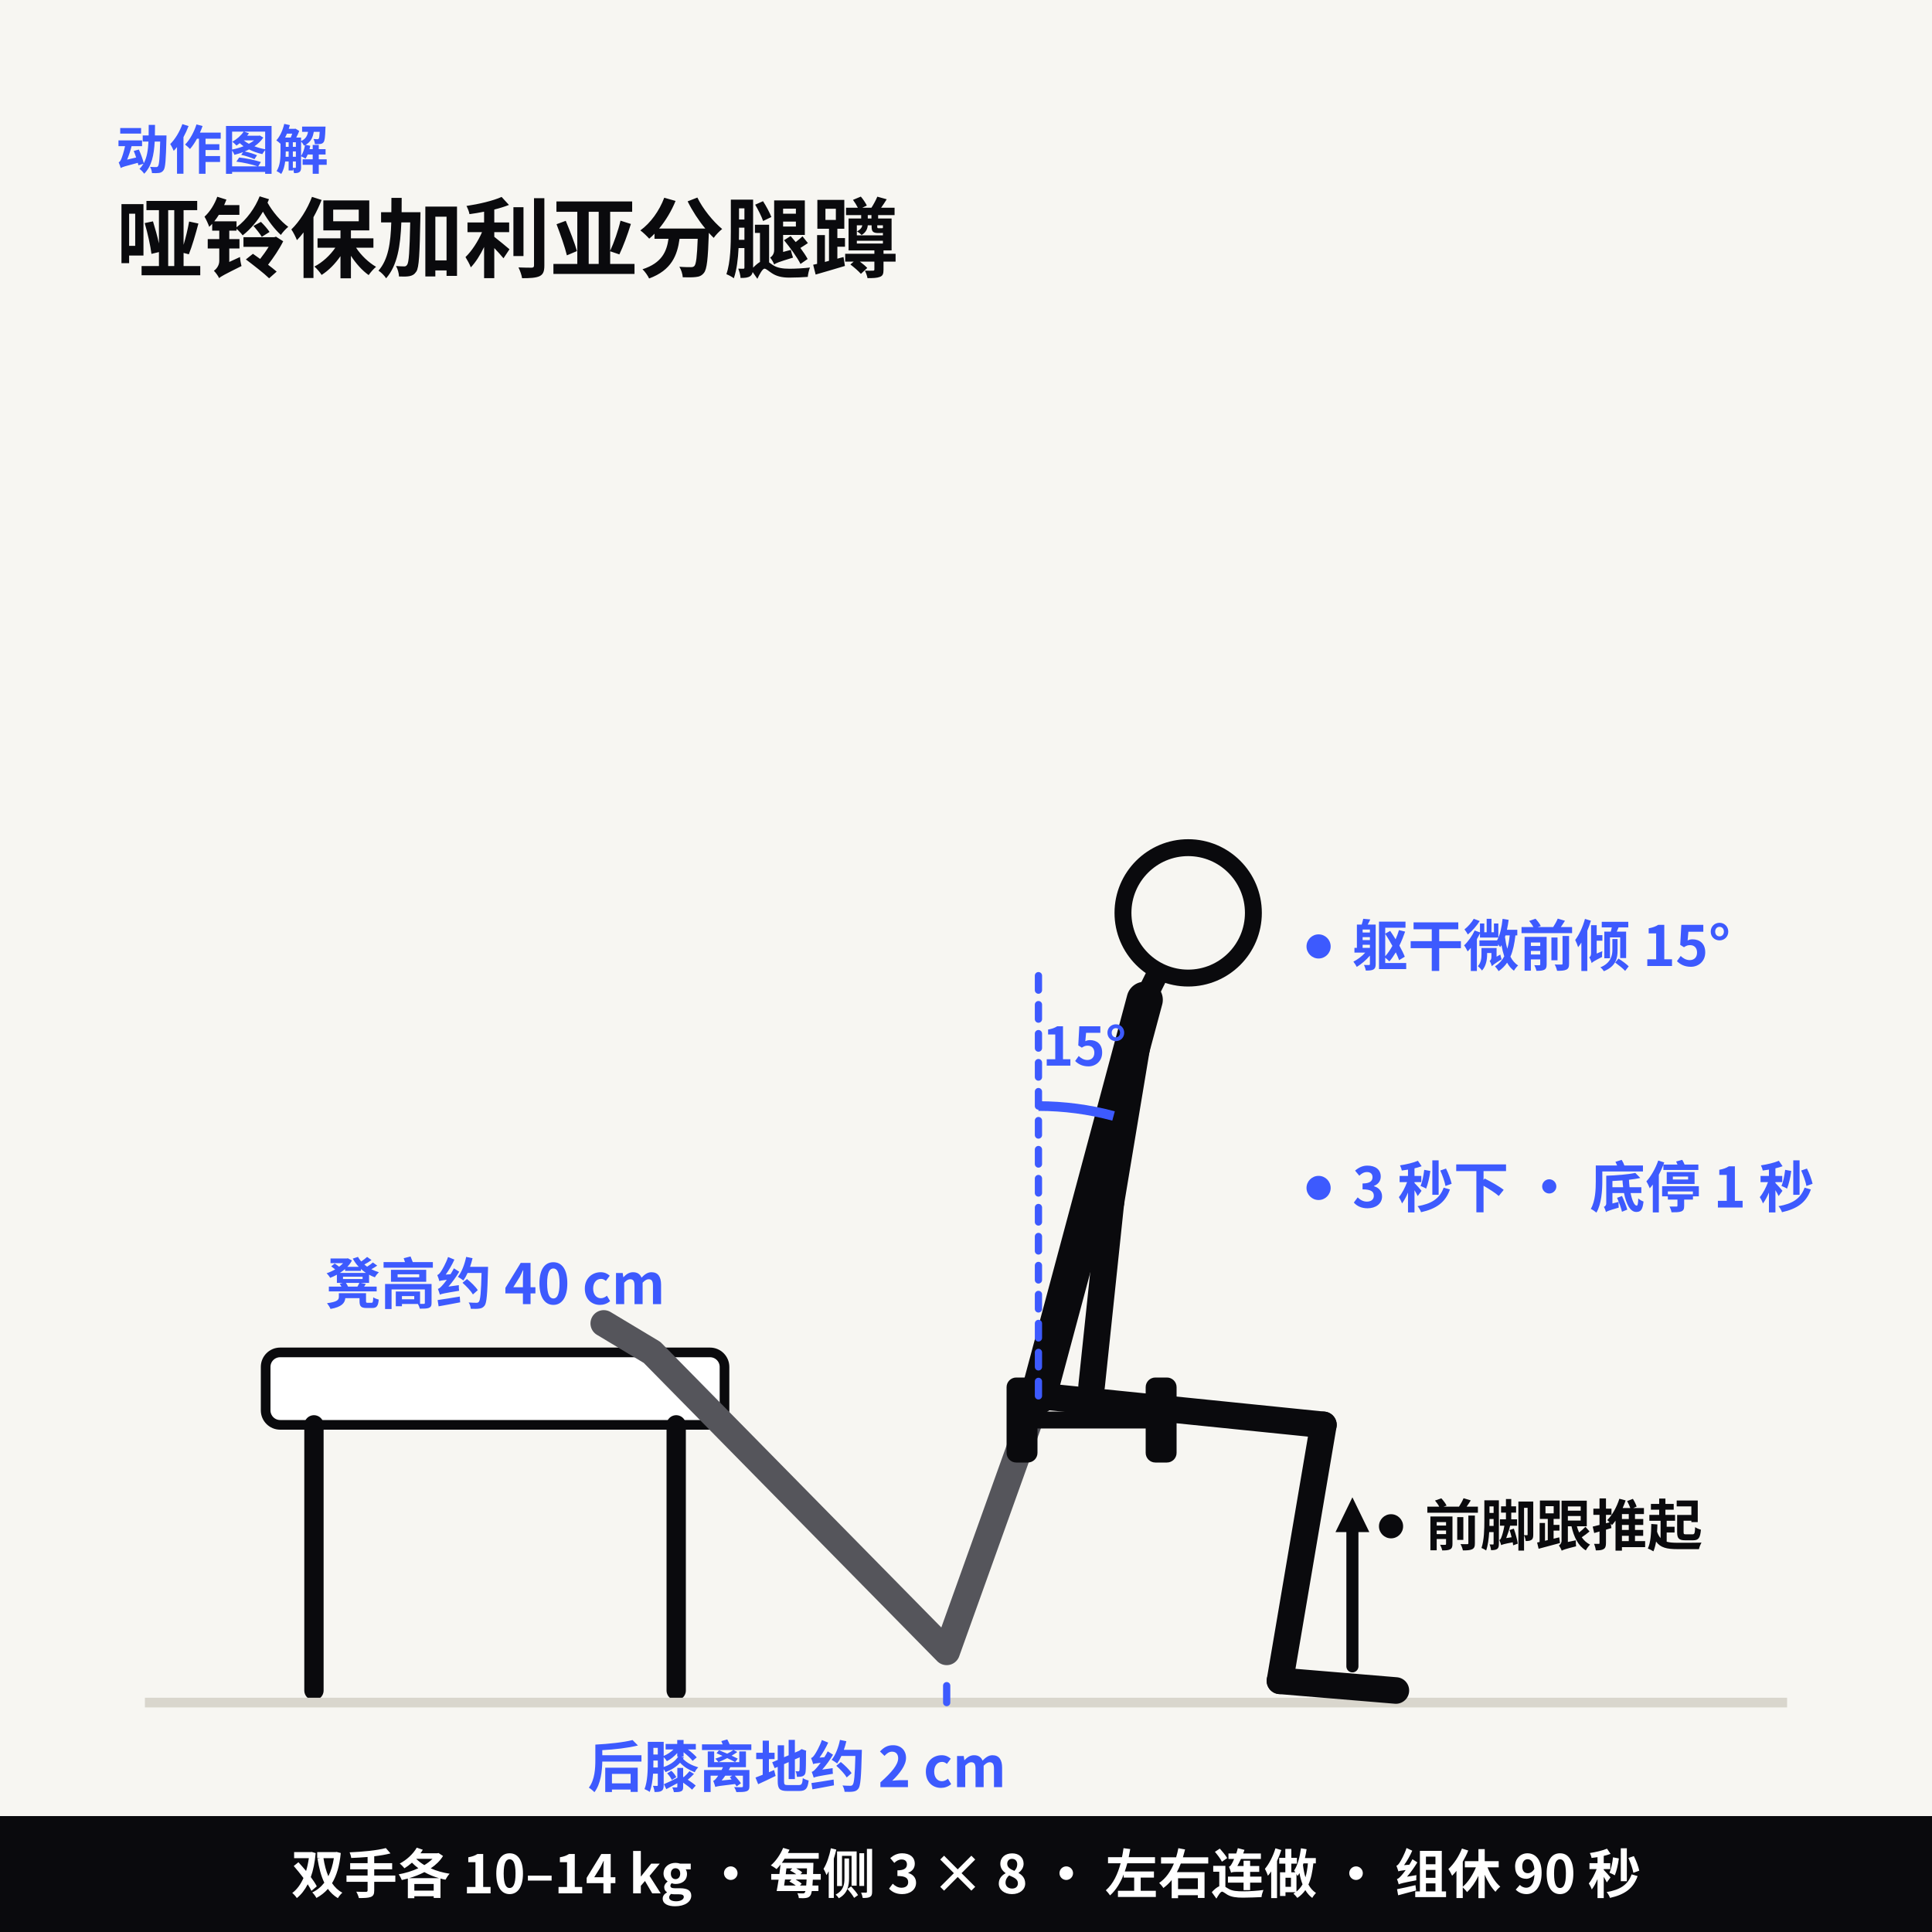
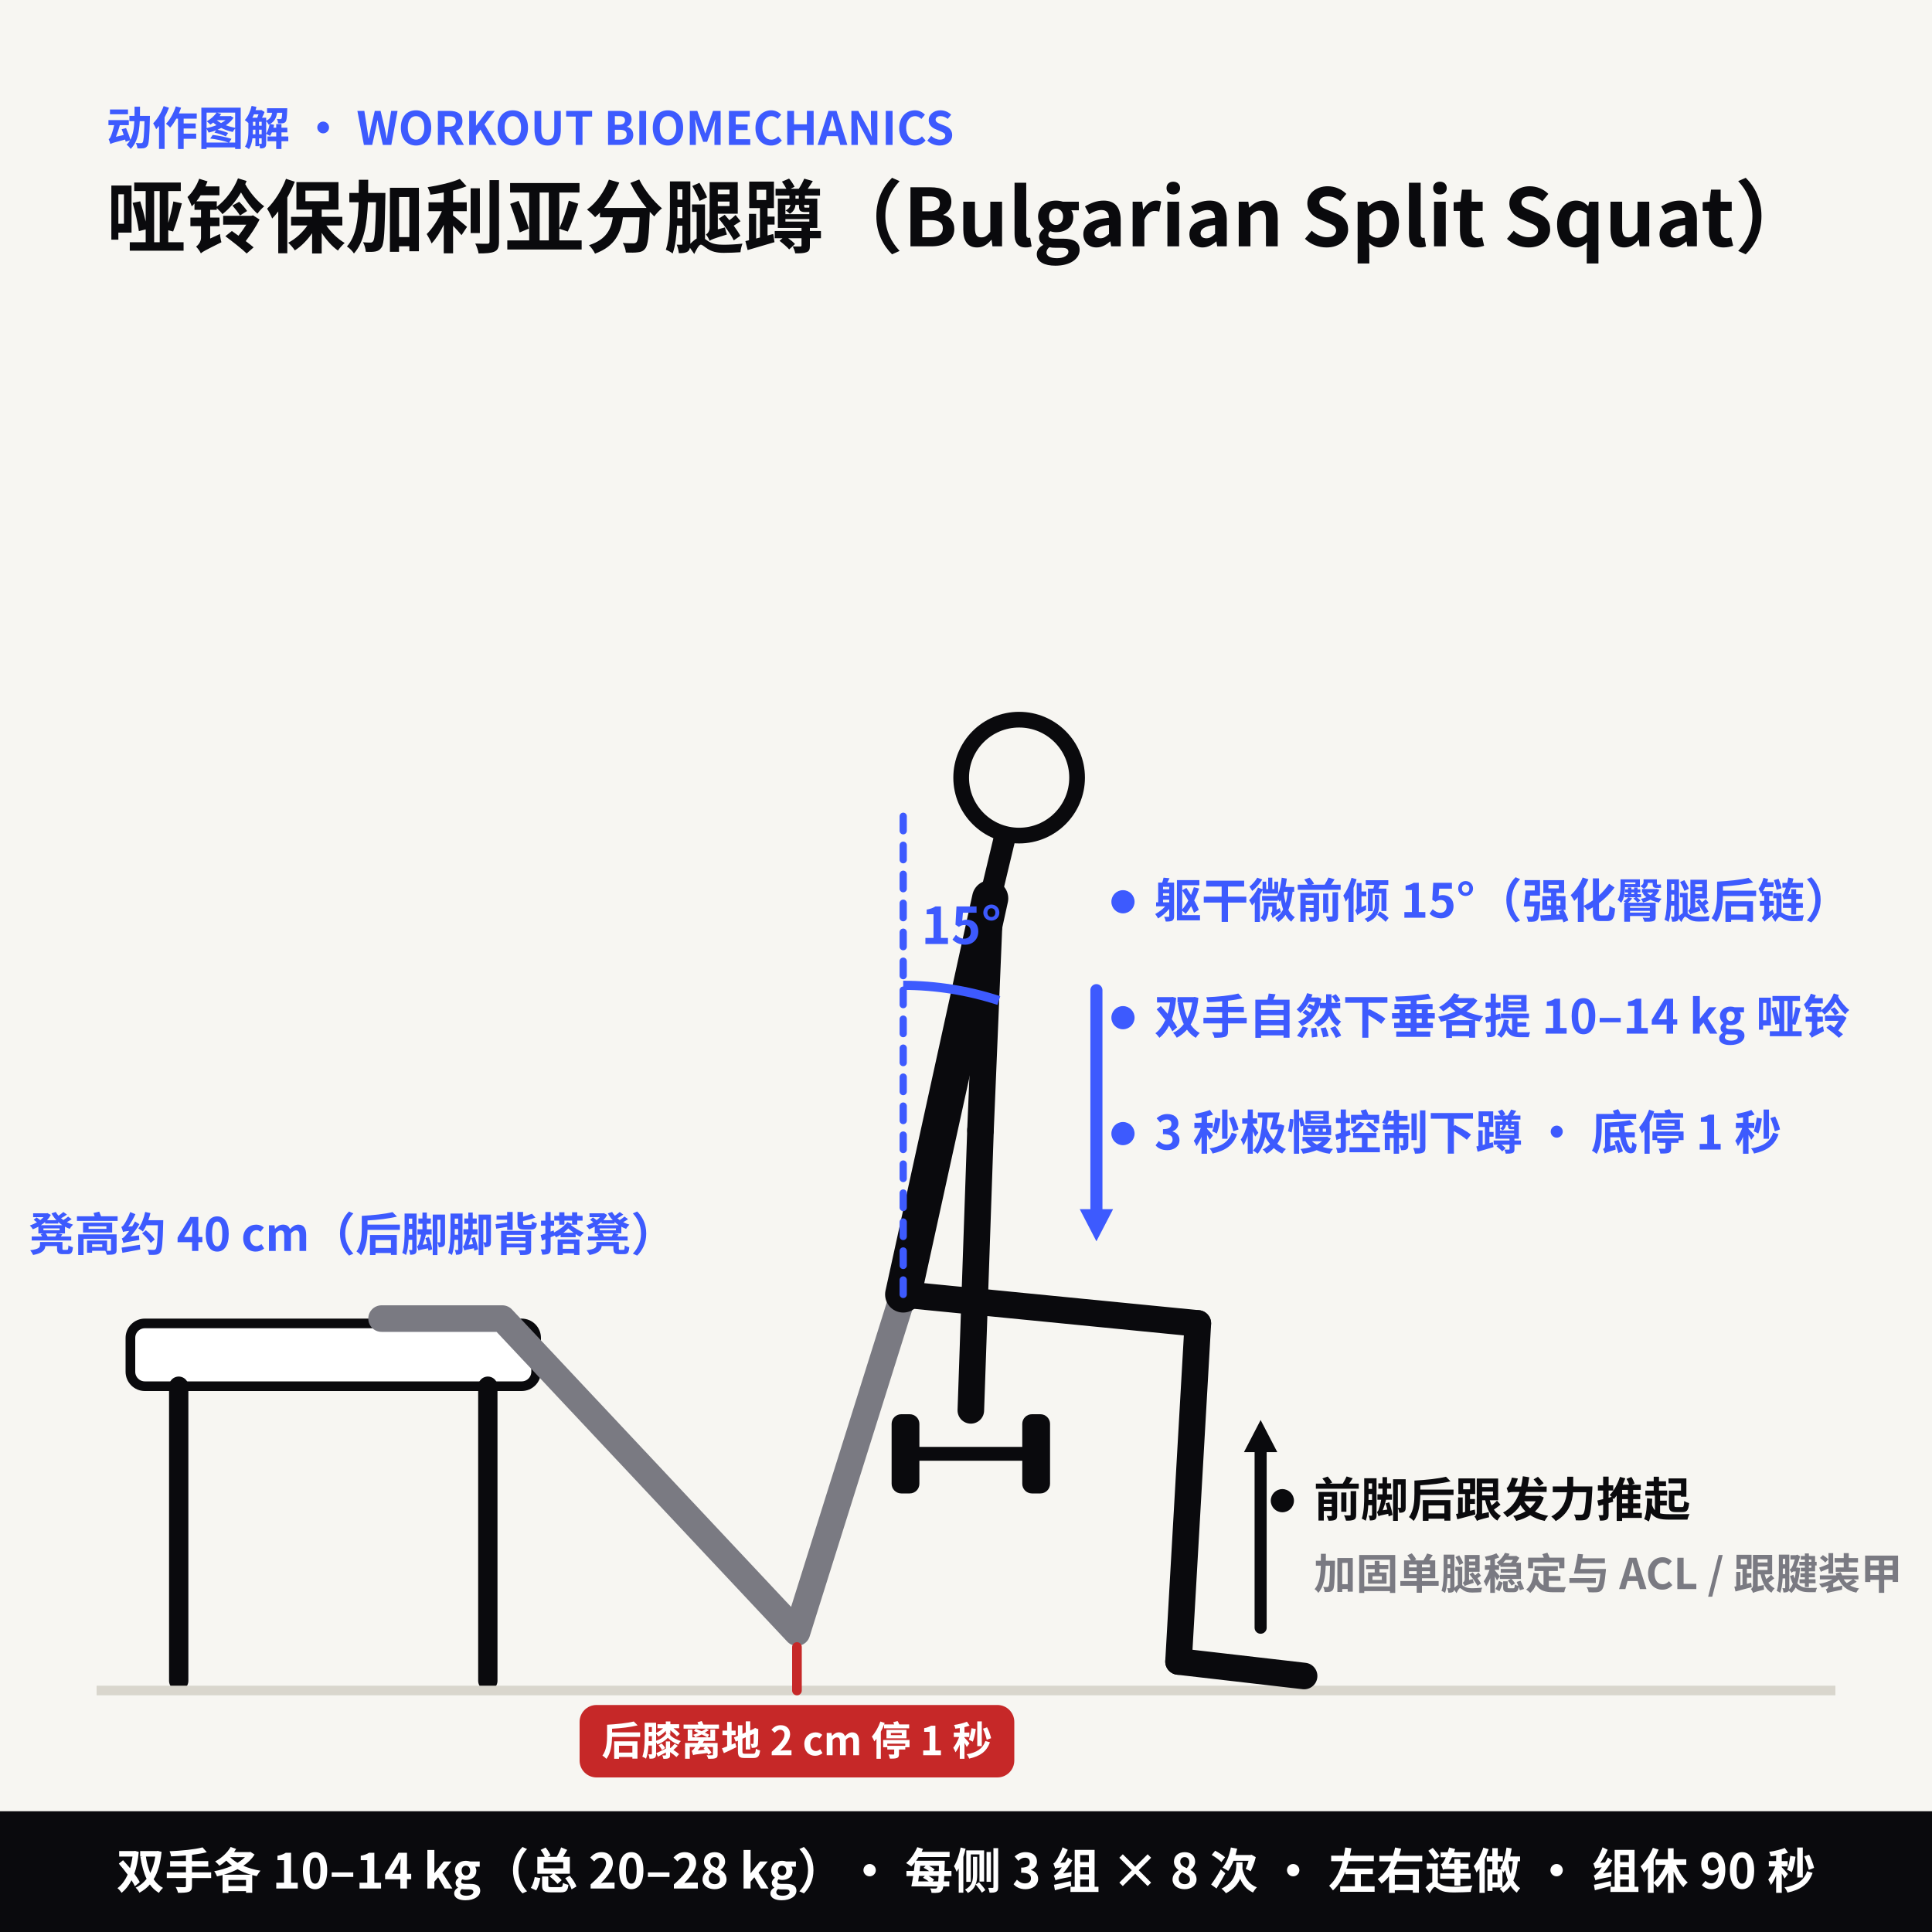
<svg xmlns="http://www.w3.org/2000/svg" viewBox="0 0 800 800" width="800" height="800">
  <rect width="800" height="800" fill="#f7f6f2" />
-   <text x="48" y="70" font-family="Noto Sans CJK SC, Noto Sans SC, PingFang SC, sans-serif" font-size="22" font-weight="800" fill="#3d5afe" text-anchor="start">动作图解</text>
-   <text x="48" y="112" font-family="Noto Sans CJK SC, Noto Sans SC, PingFang SC, sans-serif" font-size="36" font-weight="900" fill="#0a0a0d" text-anchor="start">哑铃保加利亚分腿蹲</text>
-   <rect x="110" y="560" width="190" height="30" rx="6" fill="#fff" stroke="#0a0a0d" stroke-width="4" />
-   <polyline points="130.0,590.0 130.0,700.0" fill="none" stroke="#0a0a0d" stroke-width="8" stroke-linecap="round" stroke-linejoin="round" />
-   <polyline points="280.0,590.0 280.0,700.0" fill="none" stroke="#0a0a0d" stroke-width="8" stroke-linecap="round" stroke-linejoin="round" />
-   <polyline points="60.0,705.0 740.0,705.0" fill="none" stroke="#d9d6cd" stroke-width="4" stroke-linecap="butt" stroke-linejoin="round" />
-   <polyline points="430.0,578.0 392.0,684.0 270.0,560.0 250.0,548.0" fill="none" stroke="#55555b" stroke-width="11" stroke-linecap="round" stroke-linejoin="round" />
-   <polyline points="474.0,414.0 430.0,578.0" fill="none" stroke="#0a0a0d" stroke-width="15" stroke-linecap="round" stroke-linejoin="round" />
-   <polyline points="430.0,578.0 548.0,590.0" fill="none" stroke="#0a0a0d" stroke-width="11" stroke-linecap="round" stroke-linejoin="round" />
-   <polyline points="548.0,590.0 530.0,696.0" fill="none" stroke="#0a0a0d" stroke-width="11" stroke-linecap="round" stroke-linejoin="round" />
-   <polyline points="530.0,696.0 578.0,700.0" fill="none" stroke="#0a0a0d" stroke-width="11" stroke-linecap="round" stroke-linejoin="round" />
-   <polyline points="474.0,414.0 460.0,498.0" fill="none" stroke="#0a0a0d" stroke-width="11" stroke-linecap="round" stroke-linejoin="round" />
-   <polyline points="460.0,498.0 452.0,574.0" fill="none" stroke="#0a0a0d" stroke-width="11" stroke-linecap="round" stroke-linejoin="round" />
-   <polyline points="474.0,414.0 479.9,402.1" fill="none" stroke="#0a0a0d" stroke-width="9" stroke-linecap="round" stroke-linejoin="round" />
-   <circle cx="492" cy="378" r="27" fill="#f7f6f2" stroke="#0a0a0d" stroke-width="7" />
-   <polyline points="429.6,588.0 474.4,588.0" fill="none" stroke="#0a0a0d" stroke-width="7" stroke-linecap="round" stroke-linejoin="round" />
-   <rect x="416.8" y="570.4" width="12.8" height="35.2" rx="4" fill="#0a0a0d" stroke="#0a0a0d" stroke-width="0" />
-   <rect x="474.4" y="570.4" width="12.8" height="35.2" rx="4" fill="#0a0a0d" stroke="#0a0a0d" stroke-width="0" />
-   <polyline points="430.0,578.0 430.0,400.0" fill="none" stroke="#3d5afe" stroke-width="3" stroke-linecap="round" stroke-linejoin="round" stroke-dasharray="6 6" />
-   <path d="M430.0,458.0 A120,120 0 0 1 461.1,462.1" fill="none" stroke="#3d5afe" stroke-width="4" />
-   <text x="449.057" y="441.249" font-family="Noto Sans CJK SC, Noto Sans SC, PingFang SC, sans-serif" font-size="22" font-weight="800" fill="#3d5afe" text-anchor="middle">15°</text>
-   <polyline points="392.0,698.0 392.0,705.0" fill="none" stroke="#3d5afe" stroke-width="3" stroke-linecap="round" stroke-linejoin="round" />
-   <text x="330" y="740" font-family="Noto Sans CJK SC, Noto Sans SC, PingFang SC, sans-serif" font-size="23" font-weight="700" fill="#3d5afe" text-anchor="middle">后膝离地约 2 cm</text>
-   <text x="205" y="540" font-family="Noto Sans CJK SC, Noto Sans SC, PingFang SC, sans-serif" font-size="23" font-weight="700" fill="#3d5afe" text-anchor="middle">凳高约 40 cm</text>
-   <polyline points="560.0,690.0 560.0,629.6" fill="none" stroke="#0a0a0d" stroke-width="5" stroke-linecap="round" stroke-linejoin="round" />
-   <polygon points="560.0,620.0 567.0,634.4 553.0,634.4" fill="#0a0a0d" />
-   <circle cx="576" cy="632.0" r="5" fill="#0a0a0d" />
-   <text x="590" y="640" font-family="Noto Sans CJK SC, Noto Sans SC, PingFang SC, sans-serif" font-size="23" font-weight="700" fill="#0a0a0d" text-anchor="start">前脚跟推起</text>
-   <circle cx="546" cy="391.9" r="5" fill="#3d5afe" />
-   <text x="560" y="400" font-family="Noto Sans CJK SC, Noto Sans SC, PingFang SC, sans-serif" font-size="23" font-weight="700" fill="#3d5afe" text-anchor="start">躯干微前倾 15°</text>
-   <circle cx="546" cy="491.9" r="5" fill="#3d5afe" />
-   <text x="560" y="500" font-family="Noto Sans CJK SC, Noto Sans SC, PingFang SC, sans-serif" font-size="23" font-weight="700" fill="#3d5afe" text-anchor="start">3 秒下 · 底停 1 秒</text>
-   <rect x="0" y="752" width="800" height="48" fill="#0a0a0d" />
-   <text x="400" y="784" font-family="Noto Sans CJK SC, Noto Sans SC, PingFang SC, sans-serif" font-size="22" font-weight="700" fill="#fff" text-anchor="middle">双手各 10–14 kg · 每侧 3 × 8 · 左右连做 · 组休 90 秒</text>
+   <text x="44.0" y="60.0" font-family="Noto Sans CJK SC, Noto Sans SC, PingFang SC, sans-serif" font-size="19" font-weight="800" fill="#3d5afe" text-anchor="start">动作图解 · WORKOUT BIOMECHANICS</text>
+   <text x="44.0" y="102.0" font-family="Noto Sans CJK SC, Noto Sans SC, PingFang SC, sans-serif" font-size="33" font-weight="900" fill="#0a0a0d" text-anchor="start">哑铃保加利亚分腿蹲（Bulgarian Split Squat）</text>
+   <rect x="54.0" y="548.0" width="168.0" height="26.0" rx="6" fill="#fff" stroke="#0a0a0d" stroke-width="4" />
+   <polyline points="74.0,574.0 74.0,696.0" fill="none" stroke="#0a0a0d" stroke-width="8" stroke-linecap="round" stroke-linejoin="round" />
+   <polyline points="202.0,574.0 202.0,696.0" fill="none" stroke="#0a0a0d" stroke-width="8" stroke-linecap="round" stroke-linejoin="round" />
+   <polyline points="40.0,700.0 760.0,700.0" fill="none" stroke="#d9d6cd" stroke-width="4" stroke-linecap="butt" stroke-linejoin="round" />
+   <polyline points="374.0,536.0 330.0,676.0 208.0,546.0 158.0,546.0" fill="none" stroke="#7a7a82" stroke-width="11" stroke-linecap="round" stroke-linejoin="round" />
+   <polyline points="410.0,372.0 374.0,536.0" fill="none" stroke="#0a0a0d" stroke-width="15" stroke-linecap="round" stroke-linejoin="round" />
+   <polyline points="374.0,536.0 496.0,548.0" fill="none" stroke="#0a0a0d" stroke-width="11" stroke-linecap="round" stroke-linejoin="round" />
+   <polyline points="496.0,548.0 488.0,688.0" fill="none" stroke="#0a0a0d" stroke-width="11" stroke-linecap="round" stroke-linejoin="round" />
+   <polyline points="488.0,688.0 540.0,694.0" fill="none" stroke="#0a0a0d" stroke-width="11" stroke-linecap="round" stroke-linejoin="round" />
+   <polyline points="410.0,372.0 406.0,468.0" fill="none" stroke="#0a0a0d" stroke-width="11" stroke-linecap="round" stroke-linejoin="round" />
+   <polyline points="406.0,468.0 402.0,584.0" fill="none" stroke="#0a0a0d" stroke-width="11" stroke-linecap="round" stroke-linejoin="round" />
+   <polyline points="410.0,372.0 416.4,345.3" fill="none" stroke="#0a0a0d" stroke-width="9" stroke-linecap="round" stroke-linejoin="round" />
+   <circle cx="422.0" cy="322.0" r="24.0" fill="#f7f6f2" stroke="#0a0a0d" stroke-width="6.5" />
+   <polyline points="380.7,602.0 423.3,602.0" fill="none" stroke="#0a0a0d" stroke-width="5.74" stroke-linecap="round" stroke-linejoin="round" />
+   <rect x="369.2" y="585.6" width="11.5" height="32.8" rx="4" fill="#0a0a0d" stroke="#0a0a0d" stroke-width="0" />
+   <rect x="423.3" y="585.6" width="11.5" height="32.8" rx="4" fill="#0a0a0d" stroke="#0a0a0d" stroke-width="0" />
+   <polyline points="374.0,536.0 374.0,336.0" fill="none" stroke="#3d5afe" stroke-width="3" stroke-linecap="round" stroke-linejoin="round" stroke-dasharray="6 6" />
+   <path d="M374.0,408.0 A128,128 0 0 1 413.6,414.3" fill="none" stroke="#3d5afe" stroke-width="3.8" />
+   <text x="398.1" y="390.9" font-family="Noto Sans CJK SC, Noto Sans SC, PingFang SC, sans-serif" font-size="21" font-weight="800" fill="#3d5afe" text-anchor="middle">15°</text>
+   <polyline points="330.0,682.0 330.0,700.0" fill="none" stroke="#c62828" stroke-width="4" stroke-linecap="round" stroke-linejoin="round" />
+   <rect x="240.0" y="706.0" width="180.0" height="30.0" rx="7" fill="#c62828" stroke="#c62828" stroke-width="0" />
+   <text x="330.0" y="726.8" font-family="Noto Sans CJK SC, Noto Sans SC, PingFang SC, sans-serif" font-size="16.5" font-weight="800" fill="#fff" text-anchor="middle">后膝离地 2 cm 停 1 秒</text>
+   <text x="146.0" y="518.0" font-family="Noto Sans CJK SC, Noto Sans SC, PingFang SC, sans-serif" font-size="19" font-weight="700" fill="#3d5afe" text-anchor="middle">凳高约 40 cm（后脚脚背搭凳）</text>
+   <polyline points="454.0,410.0 454.0,505.8" fill="none" stroke="#3d5afe" stroke-width="5" stroke-linecap="round" stroke-linejoin="round" />
+   <polygon points="454.0,514.0 447.1,500.7 460.9,500.7" fill="#3d5afe" />
+   <circle cx="465.0" cy="373.4" r="4.8" fill="#3d5afe" />
+   <text x="478.0" y="380.0" font-family="Noto Sans CJK SC, Noto Sans SC, PingFang SC, sans-serif" font-size="19.5" font-weight="700" fill="#3d5afe" text-anchor="start">躯干微前倾 15°（强化臀腿后链）</text>
+   <circle cx="465.0" cy="421.4" r="4.8" fill="#3d5afe" />
+   <text x="478.0" y="428.0" font-family="Noto Sans CJK SC, Noto Sans SC, PingFang SC, sans-serif" font-size="19.5" font-weight="700" fill="#3d5afe" text-anchor="start">双手自然下垂各提 10–14 kg 哑铃</text>
+   <circle cx="465.0" cy="469.4" r="4.8" fill="#3d5afe" />
+   <text x="478.0" y="476.0" font-family="Noto Sans CJK SC, Noto Sans SC, PingFang SC, sans-serif" font-size="19.5" font-weight="700" fill="#3d5afe" text-anchor="start">3 秒极慢控制下蹲 · 底停 1 秒</text>
+   <polyline points="522.0,674.0 522.0,596.2" fill="none" stroke="#0a0a0d" stroke-width="5" stroke-linecap="round" stroke-linejoin="round" />
+   <polygon points="522.0,588.0 528.9,601.3 515.1,601.3" fill="#0a0a0d" />
+   <circle cx="531.0" cy="621.4" r="4.8" fill="#0a0a0d" />
+   <text x="544.0" y="628.0" font-family="Noto Sans CJK SC, Noto Sans SC, PingFang SC, sans-serif" font-size="19.5" font-weight="700" fill="#0a0a0d" text-anchor="start">前脚后跟发力推起</text>
+   <text x="544.0" y="658.0" font-family="Noto Sans CJK SC, Noto Sans SC, PingFang SC, sans-serif" font-size="17.5" font-weight="700" fill="#7a7a82" text-anchor="start">加固单腿稳定与 ACL / 跟腱装甲</text>
+   <rect x="0" y="750" width="800" height="50" fill="#0a0a0d" />
+   <text x="400.0" y="782.0" font-family="Noto Sans CJK SC, Noto Sans SC, PingFang SC, sans-serif" font-size="20" font-weight="700" fill="#fff" text-anchor="middle">双手各 10–14 kg（总 20–28 kg）· 每侧 3 组 × 8 次 · 左右连做 · 组休 90 秒</text>
</svg>
